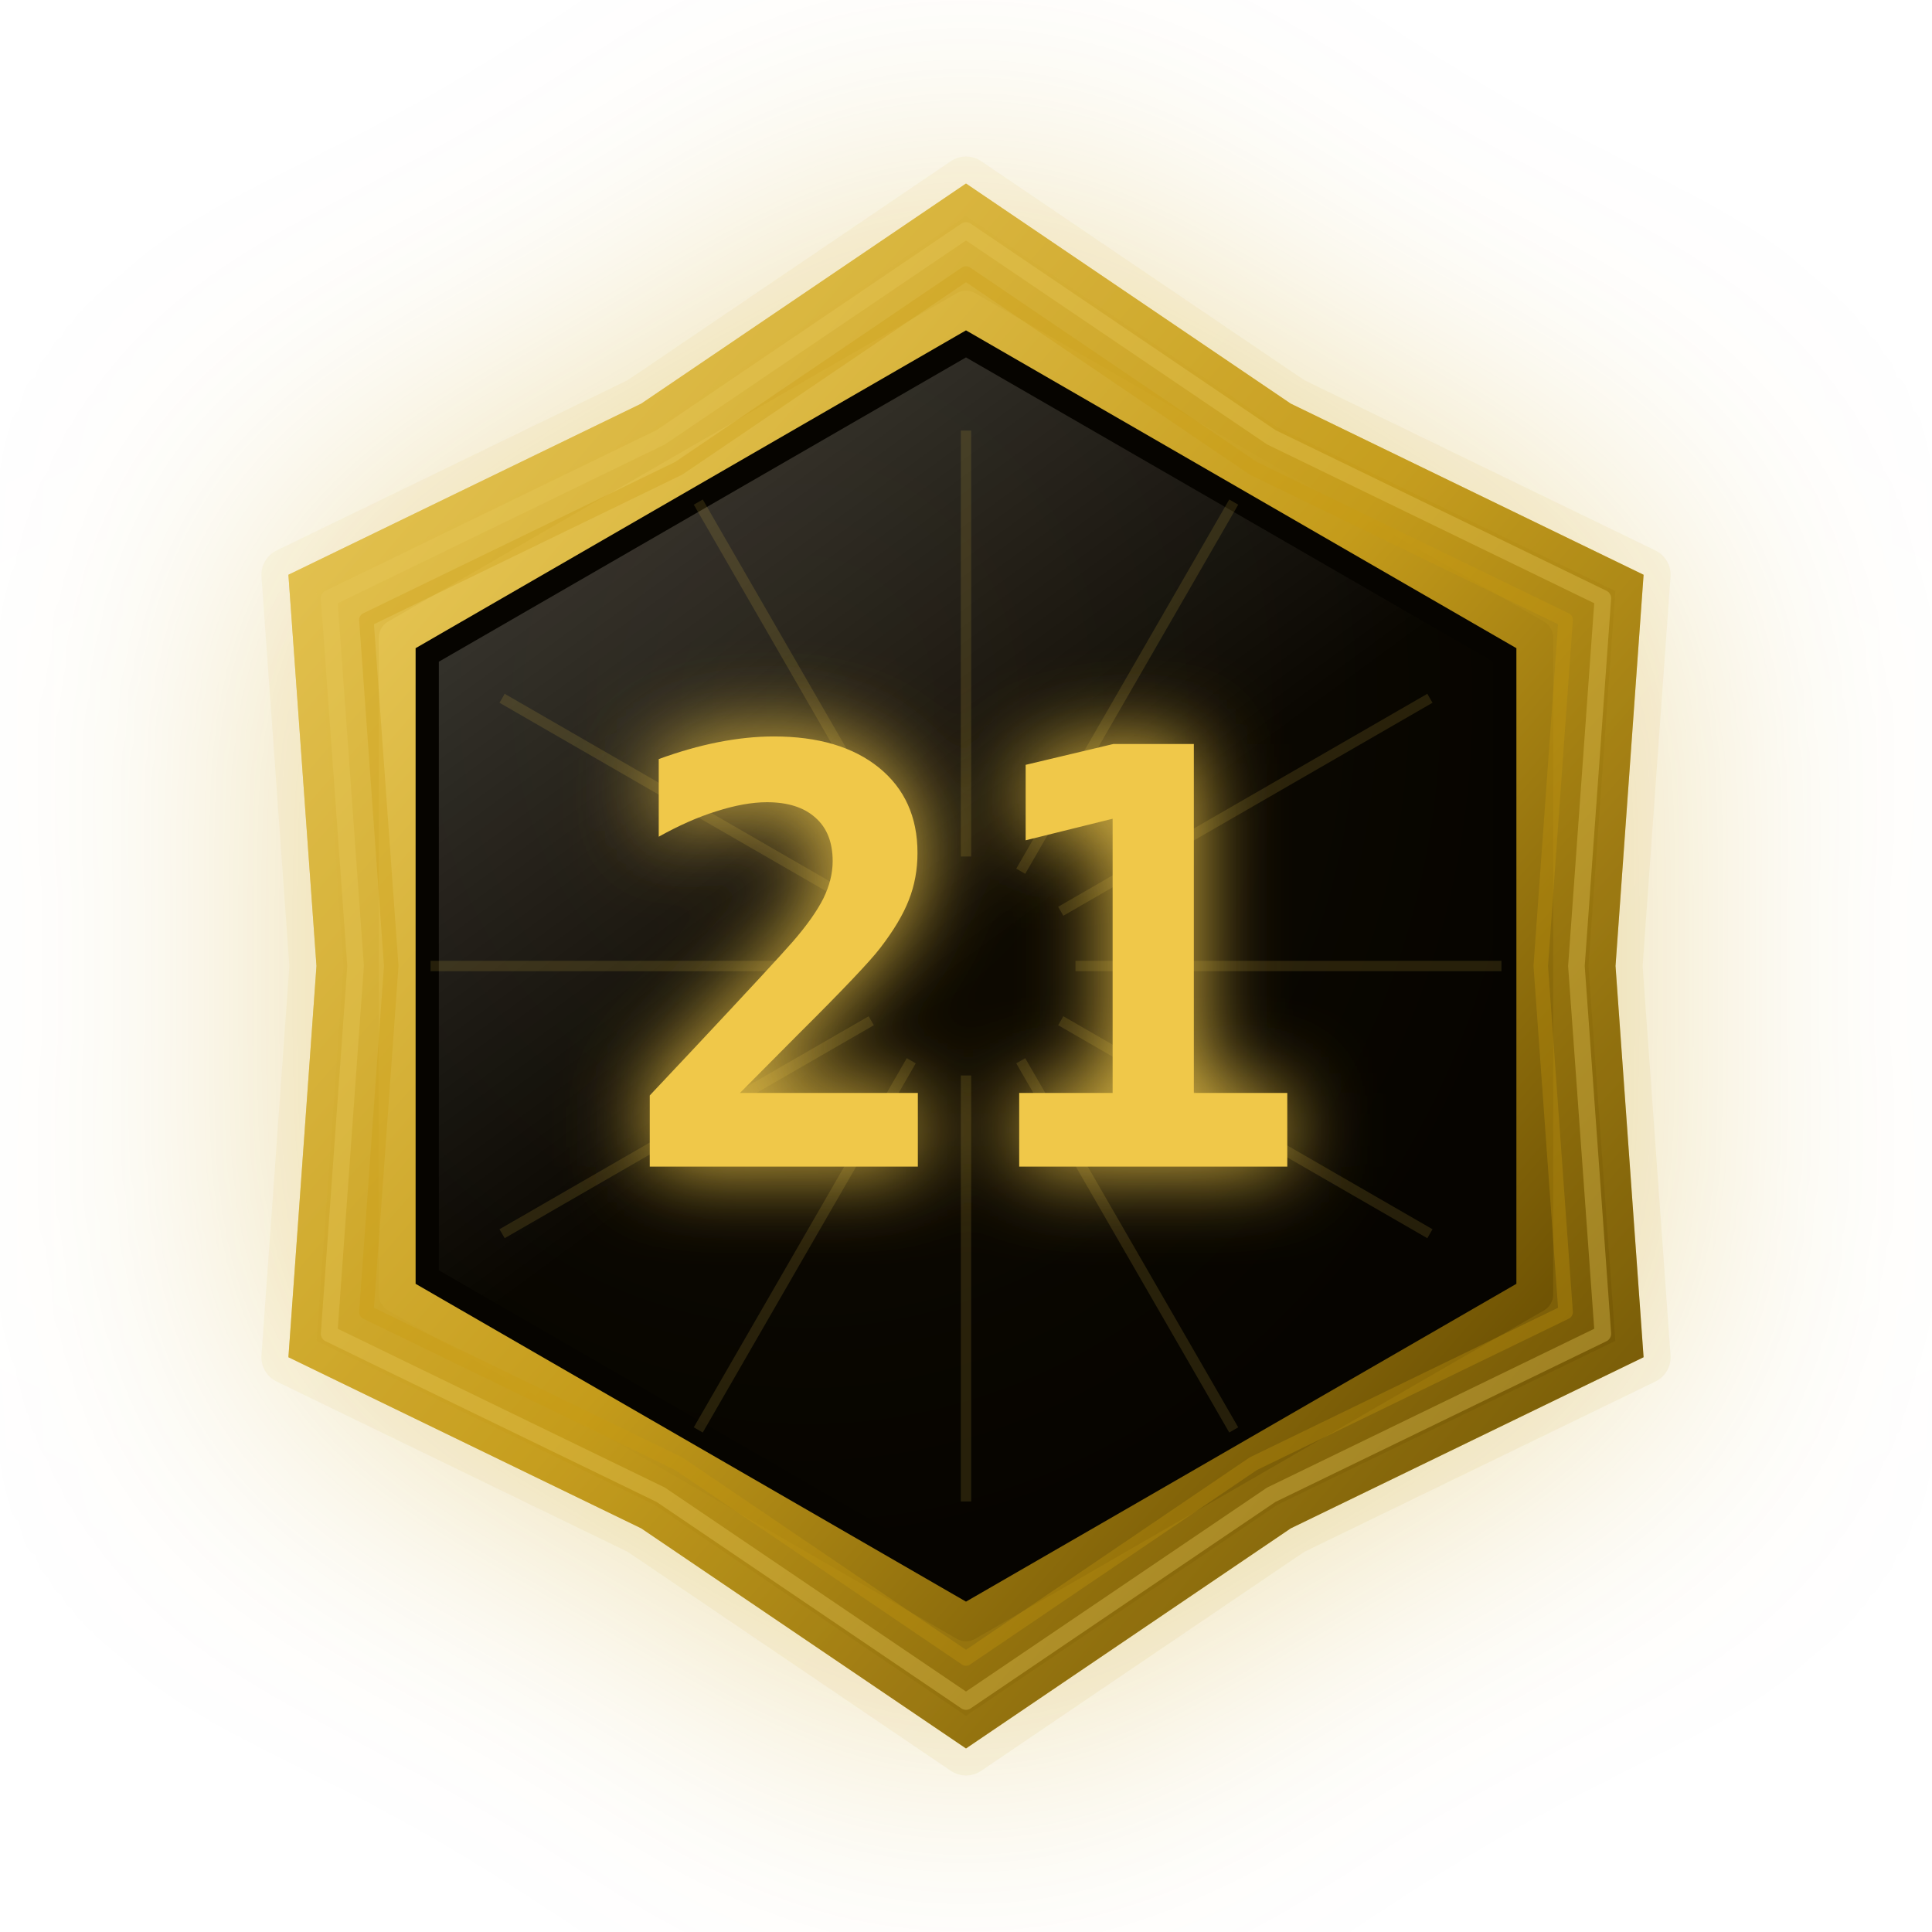
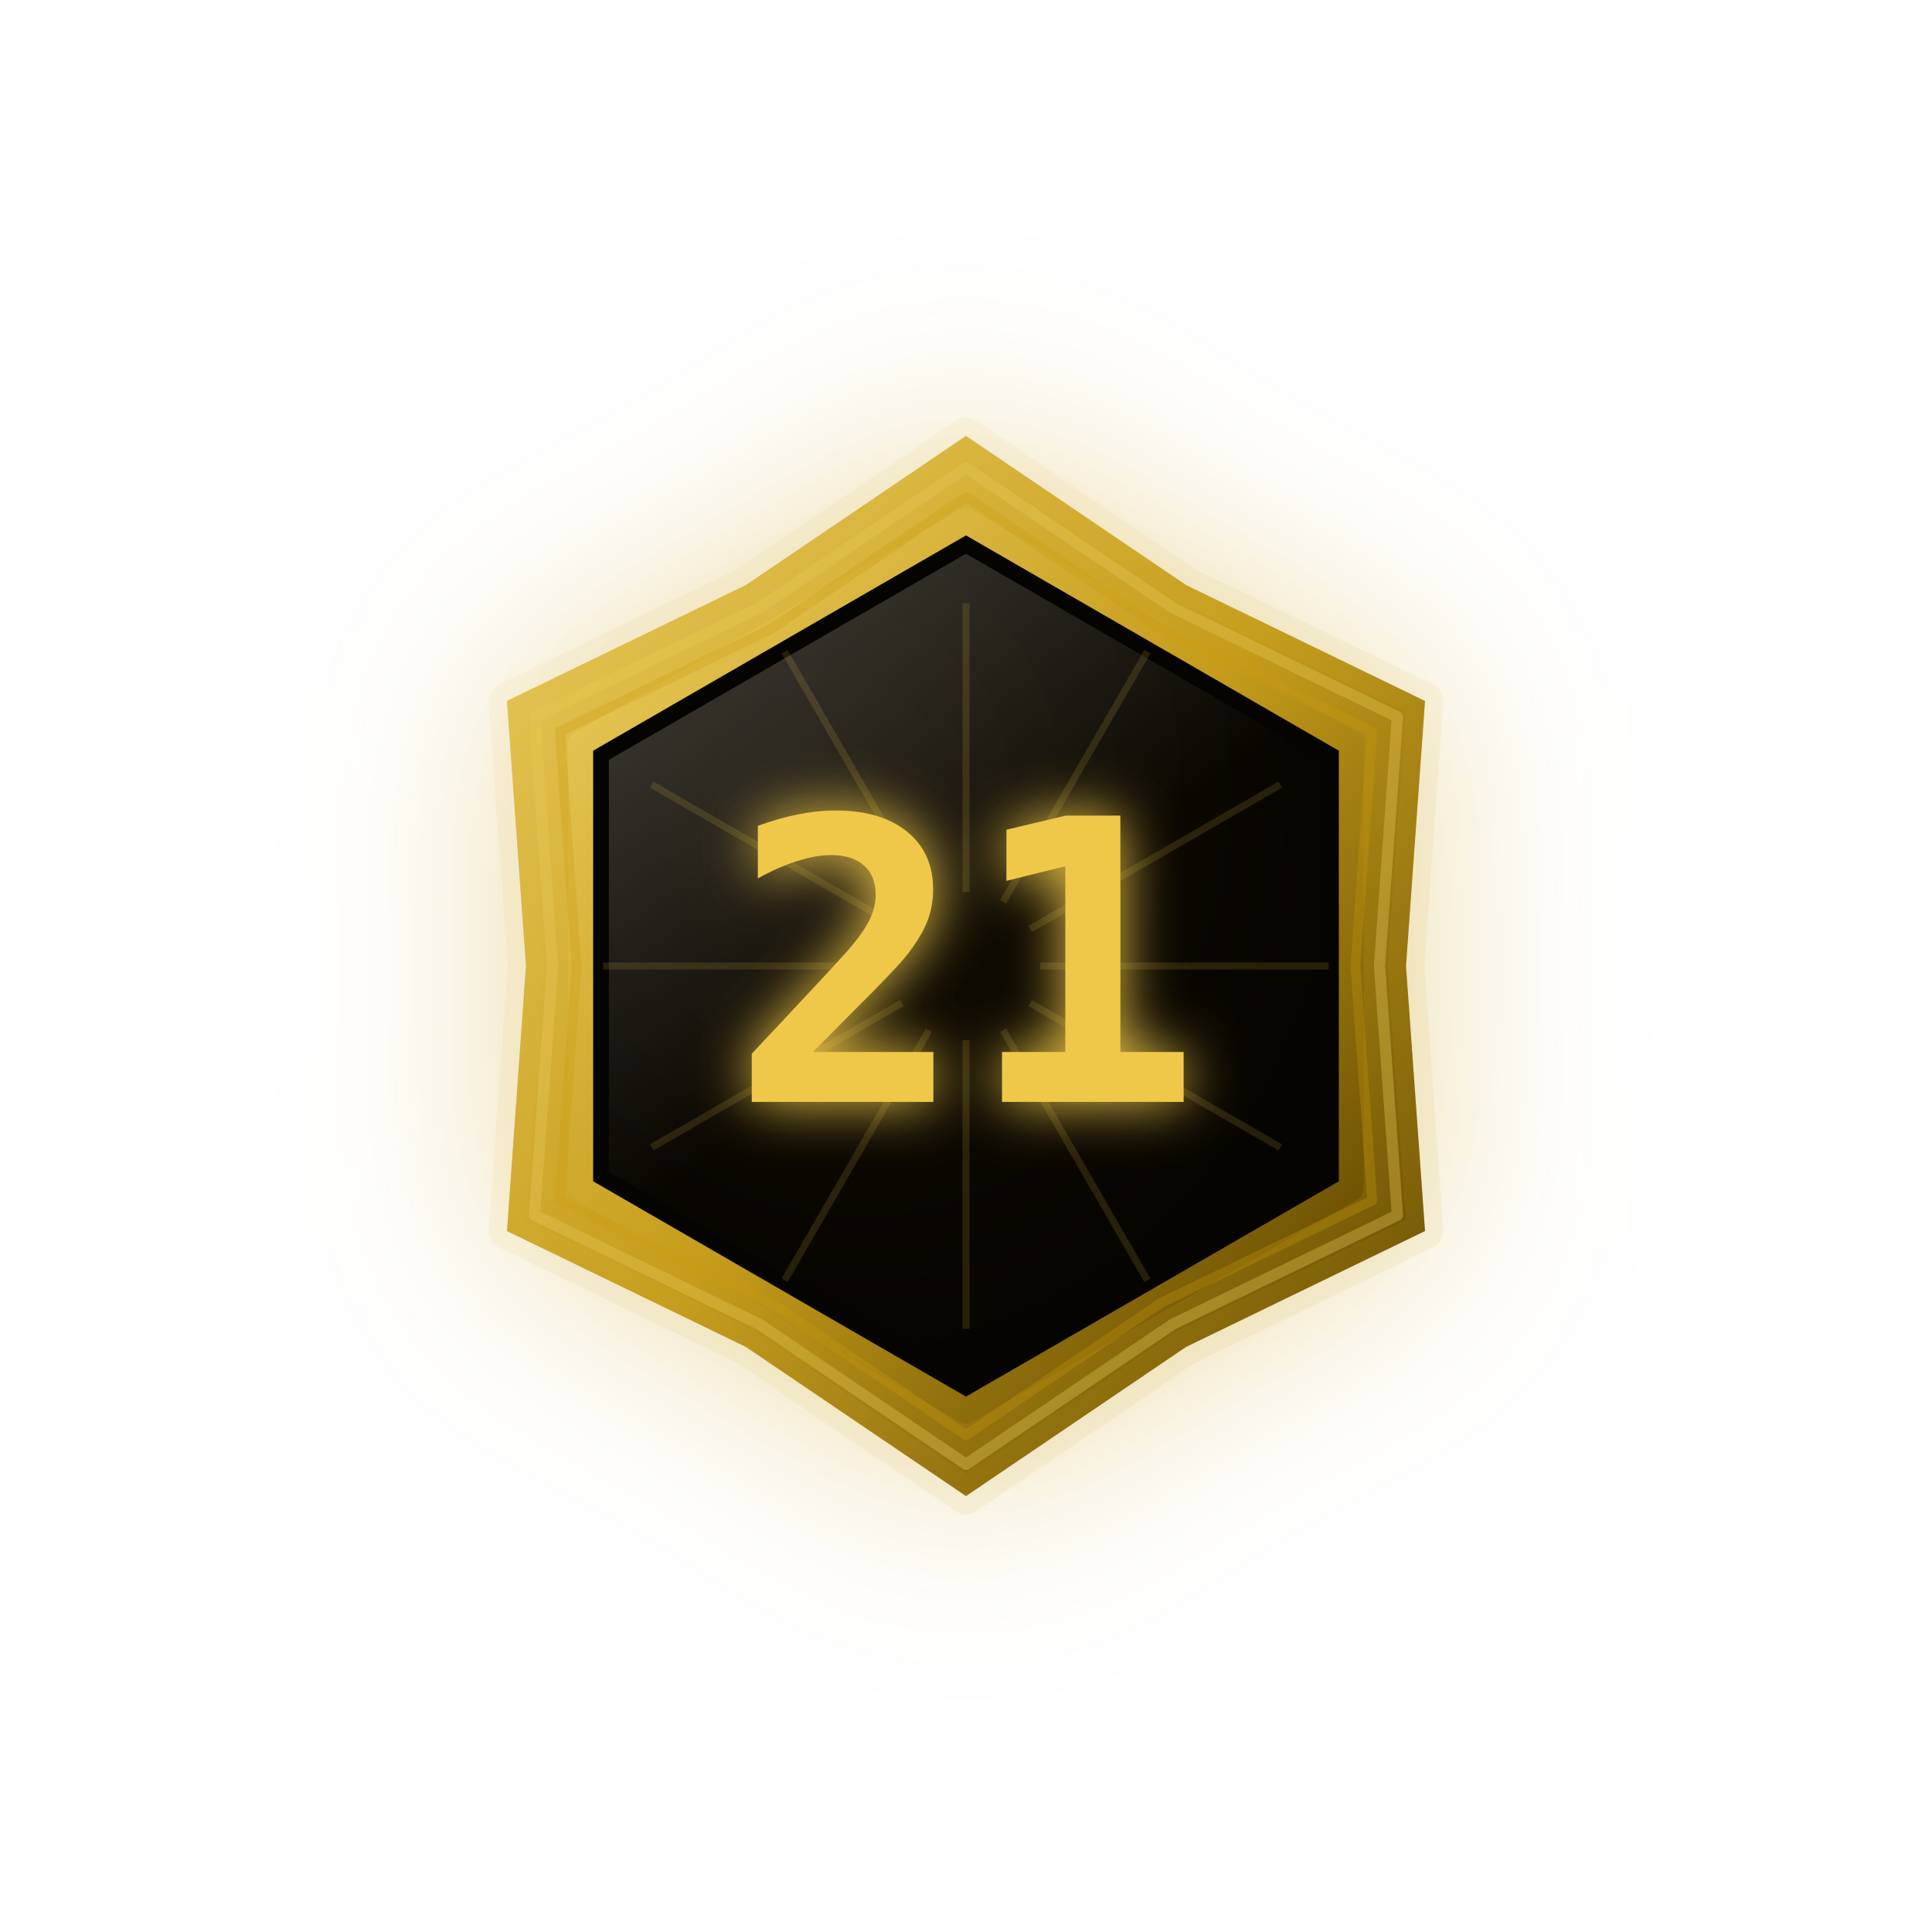
- <svg xmlns="http://www.w3.org/2000/svg" width="84" height="84" viewBox="0 0 84 84" overflow="visible" role="img" aria-label="Level 21 Badge">
+ <svg xmlns="http://www.w3.org/2000/svg" width="84" height="84" viewBox="-20 -20 124 124" overflow="visible" role="img" aria-label="Level 21 Badge">
  <defs>
    <radialGradient id="bglv21" cx="35%" cy="28%" r="72%">
      <stop offset="0%" stop-color="#120d02" />
      <stop offset="100%" stop-color="#060400" />
    </radialGradient>
    <linearGradient id="rimlv21" x1="5%" y1="5%" x2="95%" y2="95%">
      <stop offset="0%" stop-color="#e8c858" />
      <stop offset="50%" stop-color="#c59c1b" />
      <stop offset="100%" stop-color="#624800" />
    </linearGradient>
    <linearGradient id="transRinglv21" x1="0%" y1="0%" x2="100%" y2="100%">
      <stop offset="0%" stop-color="#e6c85c" />
      <stop offset="100%" stop-color="#c49e22" />
    </linearGradient>
    <linearGradient id="shlv21" x1="18%" y1="0%" x2="82%" y2="100%">
      <stop offset="0%" stop-color="white" stop-opacity="0.2" />
      <stop offset="50%" stop-color="white" stop-opacity="0" />
    </linearGradient>
    <filter id="gllv21" x="-40%" y="-40%" width="180%" height="180%">
      <feGaussianBlur stdDeviation="1.8" result="b" />
      <feMerge>
        <feMergeNode in="b" />
        <feMergeNode in="SourceGraphic" />
      </feMerge>
    </filter>
    <filter id="halolv21" x="-80%" y="-80%" width="360%" height="360%">
      <feGaussianBlur stdDeviation="7" result="b" />
      <feMerge>
        <feMergeNode in="b" />
        <feMergeNode in="SourceGraphic" />
      </feMerge>
    </filter>
  </defs>
  <path d="M71.46,24.99 L70.24,42.00 L71.46,59.01 L56.12,66.45 L42.00,76.02 L27.88,66.45 L12.54,59.01 L13.76,42.00 L12.54,24.99 L27.88,17.55 L42.00,7.98 L56.12,17.55Z" fill="#c89a10" fill-opacity="0.36" filter="url(#halolv21)" />
  <path d="M71.46,24.99 L70.24,42.00 L71.46,59.01 L56.12,66.45 L42.00,76.02 L27.88,66.45 L12.54,59.01 L13.76,42.00 L12.54,24.99 L27.88,17.55 L42.00,7.98 L56.12,17.55Z" fill="url(#rimlv21)" />
  <path d="M66.73,27.72L66.73,56.28L42.00,70.56L17.27,56.28L17.27,27.72L42.00,13.44Z" fill="#060400" />
  <path d="M66.73,27.72L66.73,56.28L42.00,70.56L17.27,56.28L17.27,27.72L42.00,13.44Z" fill="none" stroke="url(#rimlv21)" stroke-width="1.60" stroke-linejoin="round" />
  <path d="M64.92,28.77L64.92,55.23L42.00,68.46L19.08,55.23L19.08,28.77L42.00,15.54Z" fill="url(#bglv21)" />
  <path d="M64.92,28.77L64.92,55.23L42.00,68.46L19.08,55.23L19.08,28.77L42.00,15.54Z" fill="url(#shlv21)" />
  <line x1="46.76" y1="42.00" x2="65.28" y2="42.00" stroke="#f0c84a" stroke-width="0.45" stroke-opacity="0.14" />
  <line x1="46.12" y1="44.38" x2="62.17" y2="53.64" stroke="#f0c84a" stroke-width="0.45" stroke-opacity="0.14" />
  <line x1="44.38" y1="46.12" x2="53.64" y2="62.17" stroke="#f0c84a" stroke-width="0.45" stroke-opacity="0.14" />
  <line x1="42.00" y1="46.76" x2="42.00" y2="65.28" stroke="#f0c84a" stroke-width="0.45" stroke-opacity="0.14" />
  <line x1="39.62" y1="46.12" x2="30.36" y2="62.17" stroke="#f0c84a" stroke-width="0.45" stroke-opacity="0.14" />
  <line x1="37.88" y1="44.38" x2="21.83" y2="53.64" stroke="#f0c84a" stroke-width="0.45" stroke-opacity="0.14" />
  <line x1="37.24" y1="42.00" x2="18.72" y2="42.00" stroke="#f0c84a" stroke-width="0.45" stroke-opacity="0.14" />
  <line x1="37.88" y1="39.62" x2="21.83" y2="30.36" stroke="#f0c84a" stroke-width="0.45" stroke-opacity="0.14" />
  <line x1="39.62" y1="37.88" x2="30.36" y2="21.83" stroke="#f0c84a" stroke-width="0.45" stroke-opacity="0.14" />
  <line x1="42.00" y1="37.24" x2="42.00" y2="18.72" stroke="#f0c84a" stroke-width="0.45" stroke-opacity="0.14" />
  <line x1="44.38" y1="37.88" x2="53.64" y2="21.83" stroke="#f0c84a" stroke-width="0.45" stroke-opacity="0.14" />
  <line x1="46.12" y1="39.62" x2="62.17" y2="30.36" stroke="#f0c84a" stroke-width="0.45" stroke-opacity="0.14" />
  <path d="M71.46,24.99 L70.24,42.00 L71.46,59.01 L56.12,66.45 L42.00,76.02 L27.88,66.45 L12.54,59.01 L13.76,42.00 L12.54,24.99 L27.88,17.55 L42.00,7.98 L56.12,17.55Z" fill="none" stroke="url(#transRinglv21)" stroke-width="2.35" stroke-opacity="0.09" stroke-linejoin="round" />
  <path d="M69.69,26.01 L68.54,42.00 L69.69,57.99 L55.27,64.99 L42.00,73.98 L28.73,64.99 L14.31,57.99 L15.46,42.00 L14.31,26.01 L28.73,19.01 L42.00,10.02 L55.27,19.01Z" fill="none" stroke="#e8c859" stroke-width="0.72" stroke-opacity="0.36" stroke-linejoin="round" />
  <path d="M68.07,26.95 L66.99,42.00 L68.07,57.05 L54.49,63.64 L42.00,72.11 L29.51,63.64 L15.93,57.05 L17.01,42.00 L15.93,26.95 L29.51,20.36 L42.00,11.89 L54.49,20.36Z" fill="none" stroke="#c89a10" stroke-width="0.63" stroke-opacity="0.30" stroke-linejoin="round" />
  <text x="42.0" y="42.0" text-anchor="middle" dominant-baseline="central" font-family="Orbitron,monospace" font-weight="900" font-size="25.2" fill="#f0c84a" filter="url(#gllv21)">21</text>
</svg>
